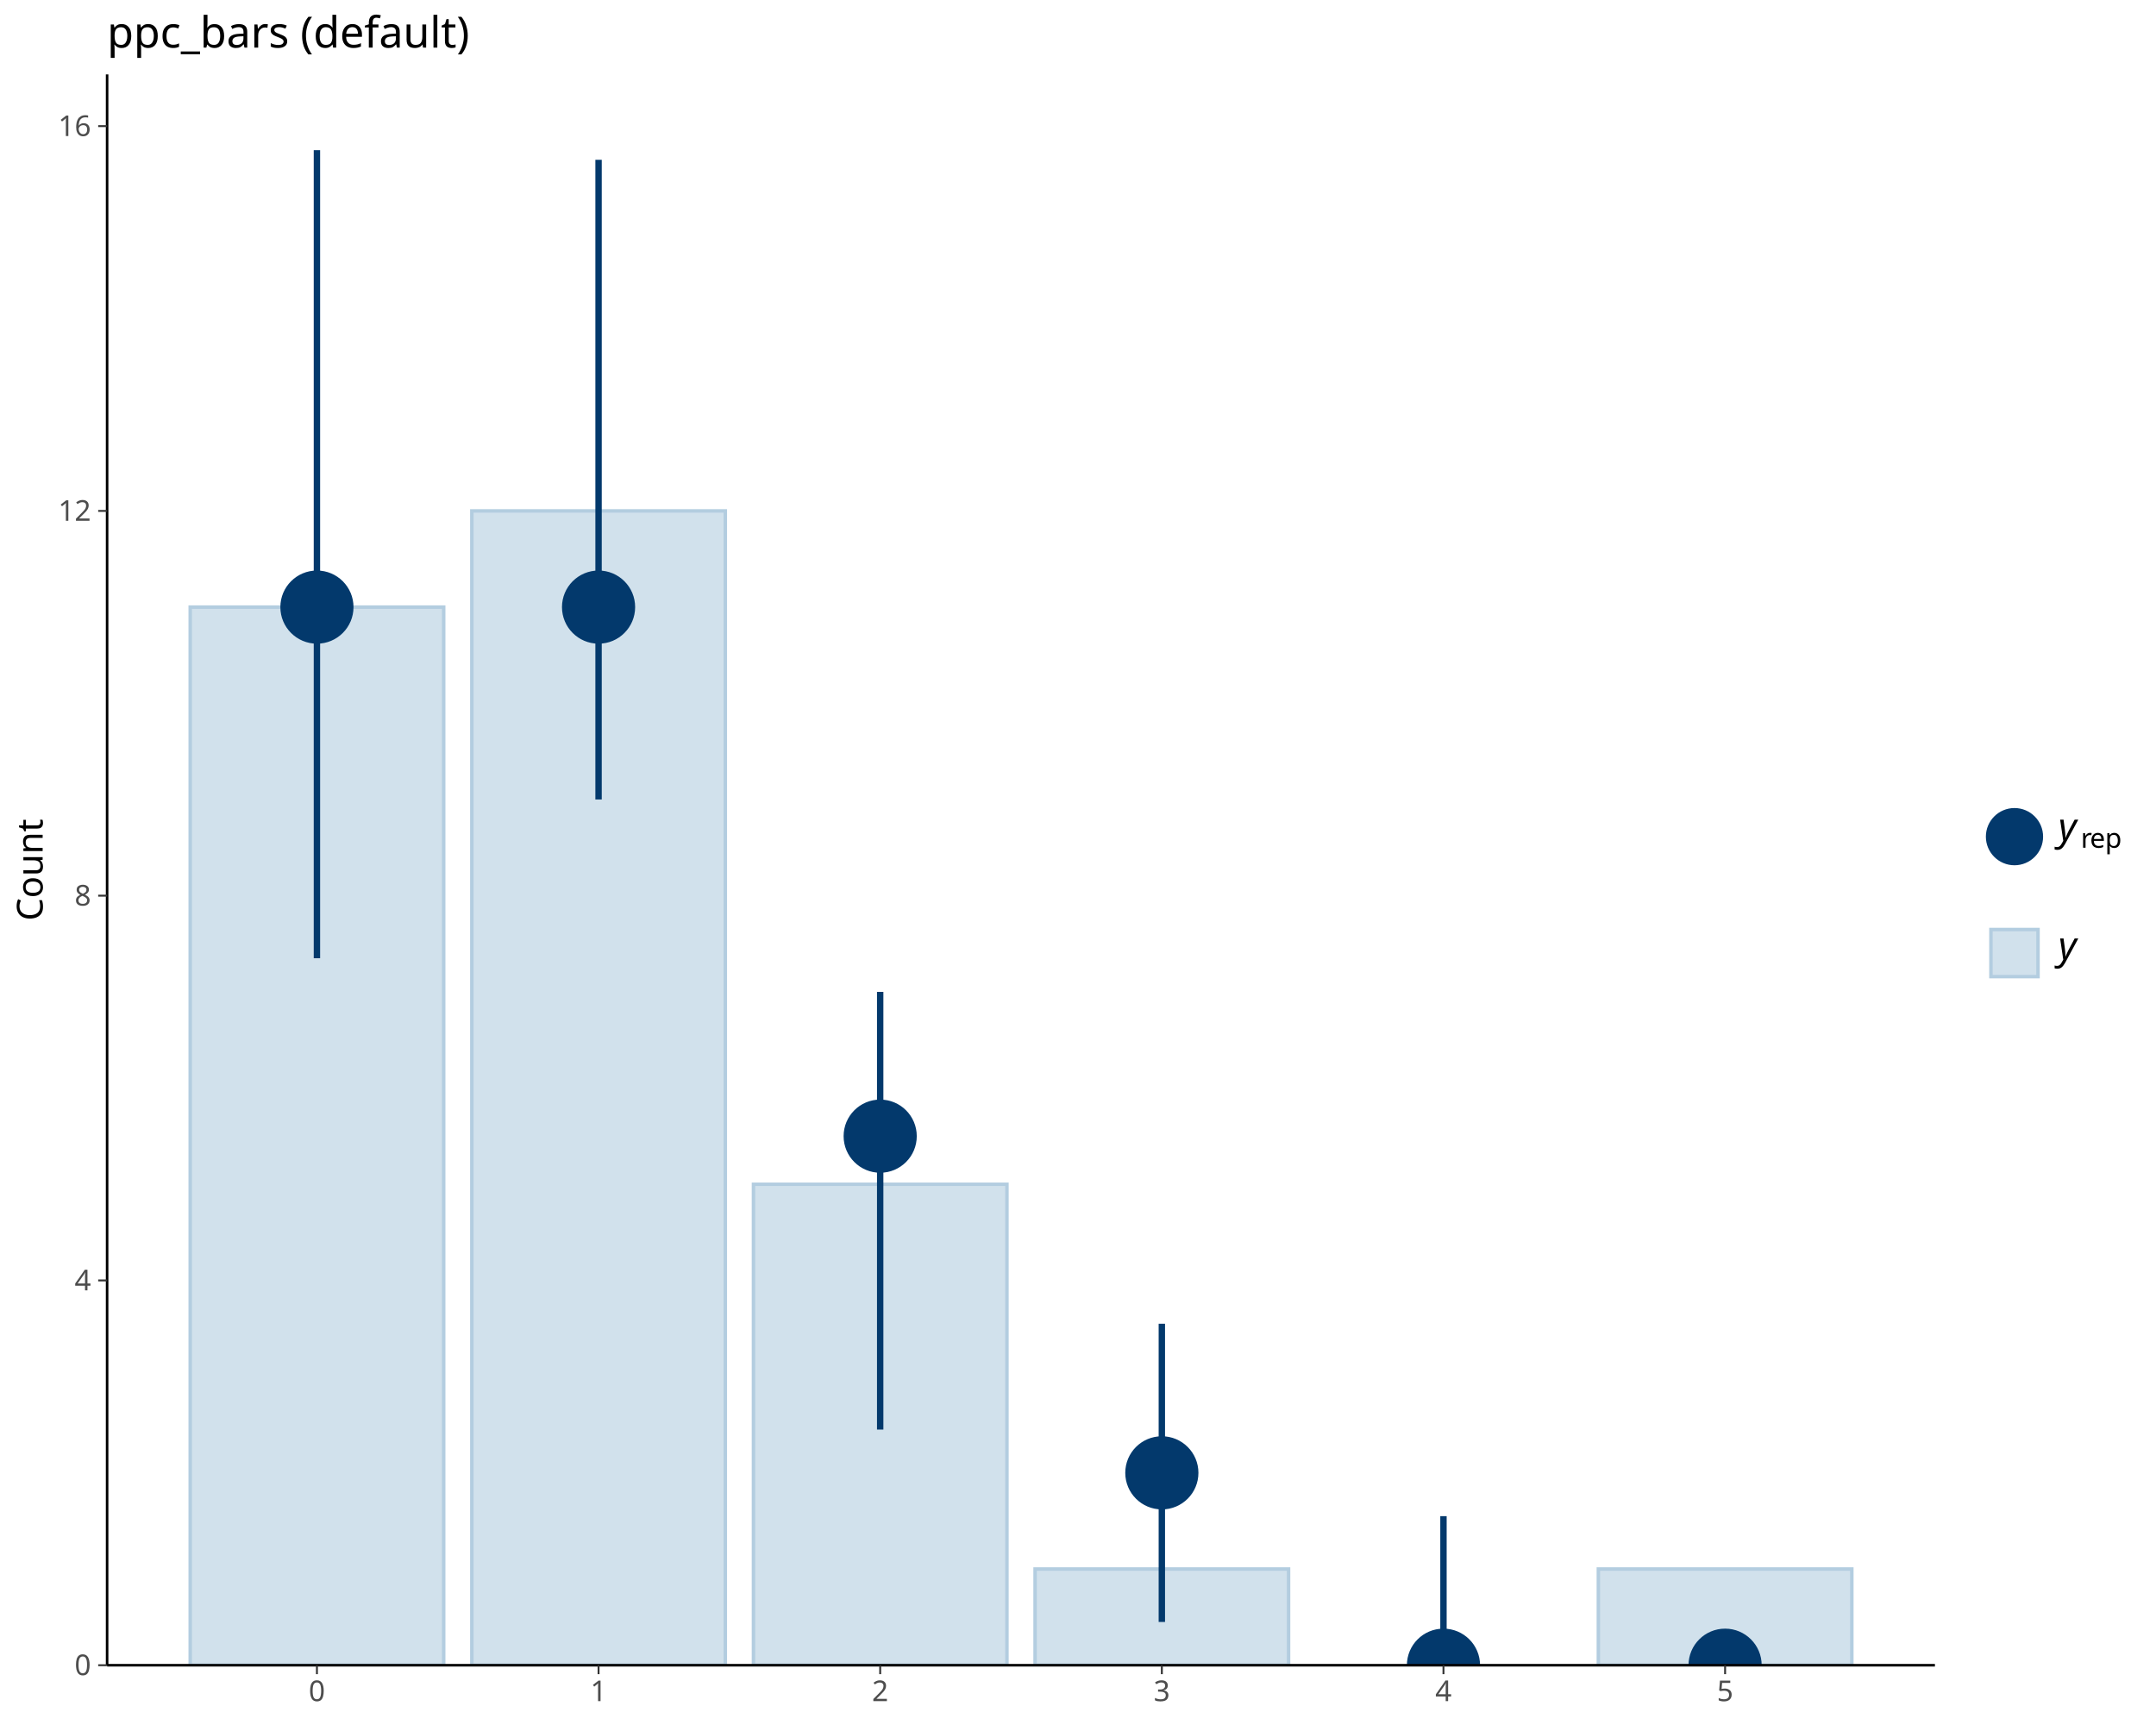
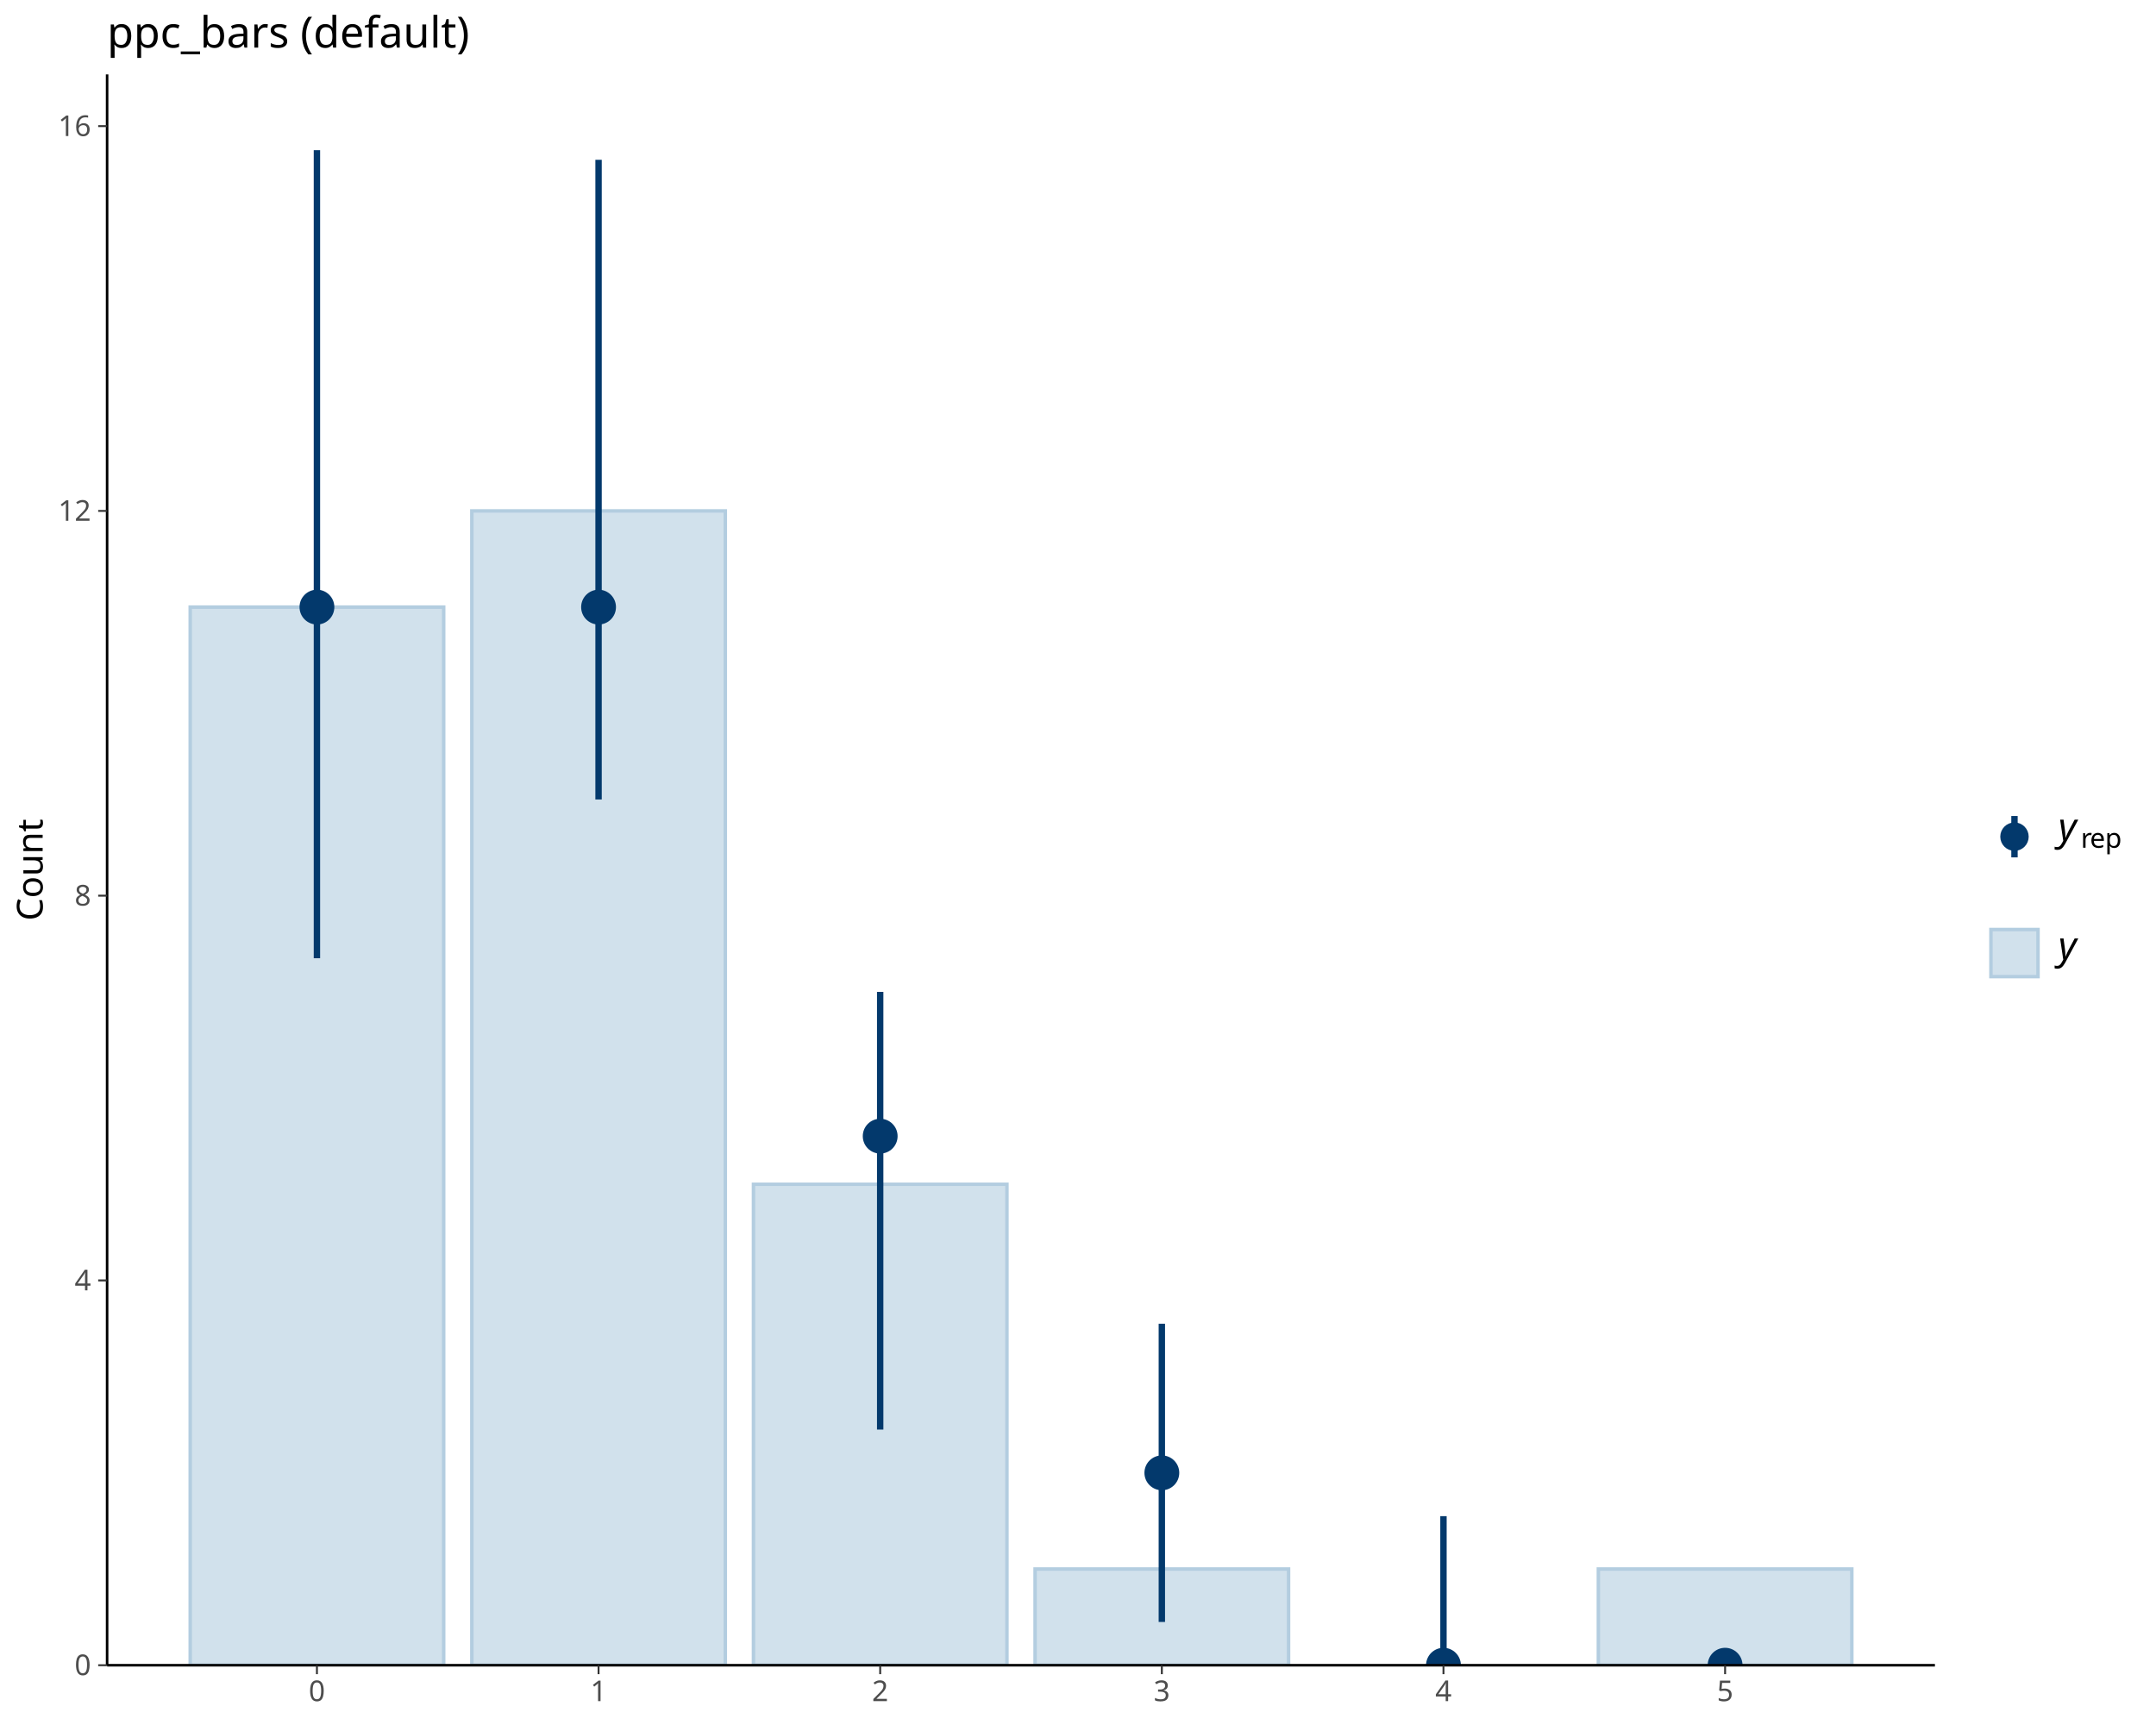
<svg xmlns="http://www.w3.org/2000/svg" class="svglite" data-engine-version="2.0" width="720.00pt" height="576.00pt" viewBox="0 0 720.00 576.00">
  <defs>
    <style type="text/css">
    .svglite line, .svglite polyline, .svglite polygon, .svglite path, .svglite rect, .svglite circle {
      fill: none;
      stroke: #000000;
      stroke-linecap: round;
      stroke-linejoin: round;
      stroke-miterlimit: 10.00;
    }
  </style>
  </defs>
  <rect width="100%" height="100%" style="stroke: none; fill: #FFFFFF;" />
  <defs>
    <clipPath id="cpMC4wMHw3MjAuMDB8MC4wMHw1NzYuMDA=">
      <rect x="0.00" y="0.00" width="720.00" height="576.00" />
    </clipPath>
  </defs>
  <g clip-path="url(#cpMC4wMHw3MjAuMDB8MC4wMHw1NzYuMDA=)">
</g>
  <defs>
    <clipPath id="cpMzUuNzd8NjQ2LjE3fDI0Ljg1fDU1Ni4wNA==">
      <rect x="35.77" y="24.85" width="610.39" height="531.19" />
    </clipPath>
  </defs>
  <g clip-path="url(#cpMzUuNzd8NjQ2LjE3fDI0Ljg1fDU1Ni4wNA==)">
    <rect x="63.52" y="202.72" width="84.65" height="353.32" style="stroke-width: 1.16; stroke: #B3CDE0; stroke-linecap: butt; stroke-linejoin: miter; fill: #D1E1EC;" />
    <rect x="157.57" y="170.60" width="84.65" height="385.44" style="stroke-width: 1.16; stroke: #B3CDE0; stroke-linecap: butt; stroke-linejoin: miter; fill: #D1E1EC;" />
    <rect x="251.62" y="395.44" width="84.65" height="160.60" style="stroke-width: 1.16; stroke: #B3CDE0; stroke-linecap: butt; stroke-linejoin: miter; fill: #D1E1EC;" />
    <rect x="345.67" y="523.92" width="84.65" height="32.12" style="stroke-width: 1.16; stroke: #B3CDE0; stroke-linecap: butt; stroke-linejoin: miter; fill: #D1E1EC;" />
    <rect x="439.72" y="556.04" width="84.65" height="0.00" style="stroke-width: 1.16; stroke: #B3CDE0; stroke-linecap: butt; stroke-linejoin: miter; fill: #D1E1EC;" />
    <rect x="533.77" y="523.92" width="84.65" height="32.12" style="stroke-width: 1.16; stroke: #B3CDE0; stroke-linecap: butt; stroke-linejoin: miter; fill: #D1E1EC;" />
    <line x1="105.84" y1="319.96" x2="105.84" y2="50.15" style="stroke-width: 2.13; stroke: #03396C; stroke-linecap: butt;" />
    <line x1="199.89" y1="266.96" x2="199.89" y2="53.36" style="stroke-width: 2.13; stroke: #03396C; stroke-linecap: butt;" />
    <line x1="293.94" y1="477.35" x2="293.94" y2="331.20" style="stroke-width: 2.13; stroke: #03396C; stroke-linecap: butt;" />
    <line x1="388.00" y1="541.59" x2="388.00" y2="442.02" style="stroke-width: 2.13; stroke: #03396C; stroke-linecap: butt;" />
    <line x1="482.05" y1="556.04" x2="482.05" y2="506.26" style="stroke-width: 2.13; stroke: #03396C; stroke-linecap: butt;" />
    <line x1="576.10" y1="556.04" x2="576.10" y2="556.04" style="stroke-width: 2.13; stroke: #03396C; stroke-linecap: butt;" />
-     <circle cx="105.84" cy="202.72" r="11.44" style="stroke-width: 1.55; stroke: #03396C; fill: #03396C;" />
-     <circle cx="199.89" cy="202.72" r="11.44" style="stroke-width: 1.55; stroke: #03396C; fill: #03396C;" />
-     <circle cx="293.94" cy="379.38" r="11.44" style="stroke-width: 1.55; stroke: #03396C; fill: #03396C;" />
-     <circle cx="388.00" cy="491.80" r="11.44" style="stroke-width: 1.55; stroke: #03396C; fill: #03396C;" />
-     <circle cx="482.05" cy="556.04" r="11.44" style="stroke-width: 1.55; stroke: #03396C; fill: #03396C;" />
-     <circle cx="576.10" cy="556.04" r="11.44" style="stroke-width: 1.55; stroke: #03396C; fill: #03396C;" />
+     <circle cx="105.84" cy="202.72" r="5.04" style="stroke-width: 1.55; stroke: #03396C; fill: #03396C;" />
+     <circle cx="199.89" cy="202.72" r="5.04" style="stroke-width: 1.55; stroke: #03396C; fill: #03396C;" />
+     <circle cx="293.94" cy="379.38" r="5.04" style="stroke-width: 1.55; stroke: #03396C; fill: #03396C;" />
+     <circle cx="388.00" cy="491.80" r="5.04" style="stroke-width: 1.55; stroke: #03396C; fill: #03396C;" />
+     <circle cx="482.05" cy="556.04" r="5.04" style="stroke-width: 1.55; stroke: #03396C; fill: #03396C;" />
+     <circle cx="576.10" cy="556.04" r="5.04" style="stroke-width: 1.55; stroke: #03396C; fill: #03396C;" />
  </g>
  <g clip-path="url(#cpMC4wMHw3MjAuMDB8MC4wMHw1NzYuMDA=)">
    <polyline points="35.77,556.04 35.77,24.85 " style="stroke-width: 0.85; stroke-linecap: butt;" />
    <text x="30.40" y="559.35" text-anchor="end" style="font-size: 9.60px; fill: #4D4D4D; font-family: sans;" textLength="5.34px" lengthAdjust="spacingAndGlyphs">0</text>
    <text x="30.40" y="430.87" text-anchor="end" style="font-size: 9.60px; fill: #4D4D4D; font-family: sans;" textLength="5.34px" lengthAdjust="spacingAndGlyphs">4</text>
    <text x="30.40" y="302.38" text-anchor="end" style="font-size: 9.60px; fill: #4D4D4D; font-family: sans;" textLength="5.34px" lengthAdjust="spacingAndGlyphs">8</text>
    <text x="30.40" y="173.90" text-anchor="end" style="font-size: 9.60px; fill: #4D4D4D; font-family: sans;" textLength="10.68px" lengthAdjust="spacingAndGlyphs">12</text>
    <text x="30.40" y="45.42" text-anchor="end" style="font-size: 9.60px; fill: #4D4D4D; font-family: sans;" textLength="10.68px" lengthAdjust="spacingAndGlyphs">16</text>
    <polyline points="32.79,556.04 35.77,556.04 " style="stroke-width: 0.64; stroke: #333333; stroke-linecap: butt;" />
    <polyline points="32.79,427.56 35.77,427.56 " style="stroke-width: 0.64; stroke: #333333; stroke-linecap: butt;" />
    <polyline points="32.79,299.08 35.77,299.08 " style="stroke-width: 0.64; stroke: #333333; stroke-linecap: butt;" />
    <polyline points="32.79,170.60 35.77,170.60 " style="stroke-width: 0.64; stroke: #333333; stroke-linecap: butt;" />
    <polyline points="32.79,42.12 35.77,42.12 " style="stroke-width: 0.64; stroke: #333333; stroke-linecap: butt;" />
    <polyline points="35.77,556.04 646.17,556.04 " style="stroke-width: 0.85; stroke-linecap: butt;" />
    <polyline points="105.84,559.03 105.84,556.04 " style="stroke-width: 0.64; stroke: #333333; stroke-linecap: butt;" />
    <polyline points="199.89,559.03 199.89,556.04 " style="stroke-width: 0.64; stroke: #333333; stroke-linecap: butt;" />
    <polyline points="293.94,559.03 293.94,556.04 " style="stroke-width: 0.64; stroke: #333333; stroke-linecap: butt;" />
    <polyline points="388.00,559.03 388.00,556.04 " style="stroke-width: 0.64; stroke: #333333; stroke-linecap: butt;" />
    <polyline points="482.05,559.03 482.05,556.04 " style="stroke-width: 0.64; stroke: #333333; stroke-linecap: butt;" />
    <polyline points="576.10,559.03 576.10,556.04 " style="stroke-width: 0.64; stroke: #333333; stroke-linecap: butt;" />
    <text x="105.84" y="568.03" text-anchor="middle" style="font-size: 9.60px; fill: #4D4D4D; font-family: sans;" textLength="5.34px" lengthAdjust="spacingAndGlyphs">0</text>
    <text x="199.89" y="568.03" text-anchor="middle" style="font-size: 9.60px; fill: #4D4D4D; font-family: sans;" textLength="5.34px" lengthAdjust="spacingAndGlyphs">1</text>
    <text x="293.94" y="568.03" text-anchor="middle" style="font-size: 9.60px; fill: #4D4D4D; font-family: sans;" textLength="5.34px" lengthAdjust="spacingAndGlyphs">2</text>
    <text x="388.00" y="568.03" text-anchor="middle" style="font-size: 9.60px; fill: #4D4D4D; font-family: sans;" textLength="5.34px" lengthAdjust="spacingAndGlyphs">3</text>
    <text x="482.05" y="568.03" text-anchor="middle" style="font-size: 9.60px; fill: #4D4D4D; font-family: sans;" textLength="5.34px" lengthAdjust="spacingAndGlyphs">4</text>
    <text x="576.10" y="568.03" text-anchor="middle" style="font-size: 9.60px; fill: #4D4D4D; font-family: sans;" textLength="5.34px" lengthAdjust="spacingAndGlyphs">5</text>
    <text transform="translate(14.24,290.45) rotate(-90)" text-anchor="middle" style="font-size: 12.00px; font-family: sans;" textLength="32.03px" lengthAdjust="spacingAndGlyphs">Count</text>
    <line x1="672.74" y1="286.29" x2="672.74" y2="272.46" style="stroke-width: 2.13; stroke: #03396C; stroke-linecap: butt;" />
-     <circle cx="672.74" cy="279.37" r="8.78" style="stroke-width: 1.55; stroke: #03396C; fill: #03396C;" />
+     <circle cx="672.74" cy="279.37" r="3.97" style="stroke-width: 1.55; stroke: #03396C; fill: #03396C;" />
    <text x="687.36" y="280.66" style="font-size: 13.00px; font-style: italic; font-family: sans;" textLength="6.51px" lengthAdjust="spacingAndGlyphs">y</text>
    <text x="694.89" y="283.07" style="font-size: 9.10px; font-family: sans;" textLength="3.03px" lengthAdjust="spacingAndGlyphs">r</text>
    <text x="697.92" y="283.07" style="font-size: 9.10px; font-family: sans;" textLength="5.06px" lengthAdjust="spacingAndGlyphs">e</text>
    <text x="702.98" y="283.07" style="font-size: 9.10px; font-family: sans;" textLength="5.06px" lengthAdjust="spacingAndGlyphs">p</text>
    <rect x="664.87" y="310.38" width="15.73" height="15.73" style="stroke-width: 1.16; stroke: #B3CDE0; stroke-linecap: butt; stroke-linejoin: miter; fill: #D1E1EC;" />
    <text x="687.36" y="320.34" style="font-size: 13.00px; font-style: italic; font-family: sans;" textLength="6.51px" lengthAdjust="spacingAndGlyphs">y</text>
    <text x="35.77" y="15.89" style="font-size: 14.40px; font-family: sans;" textLength="116.08px" lengthAdjust="spacingAndGlyphs">ppc_bars (default)</text>
  </g>
</svg>
